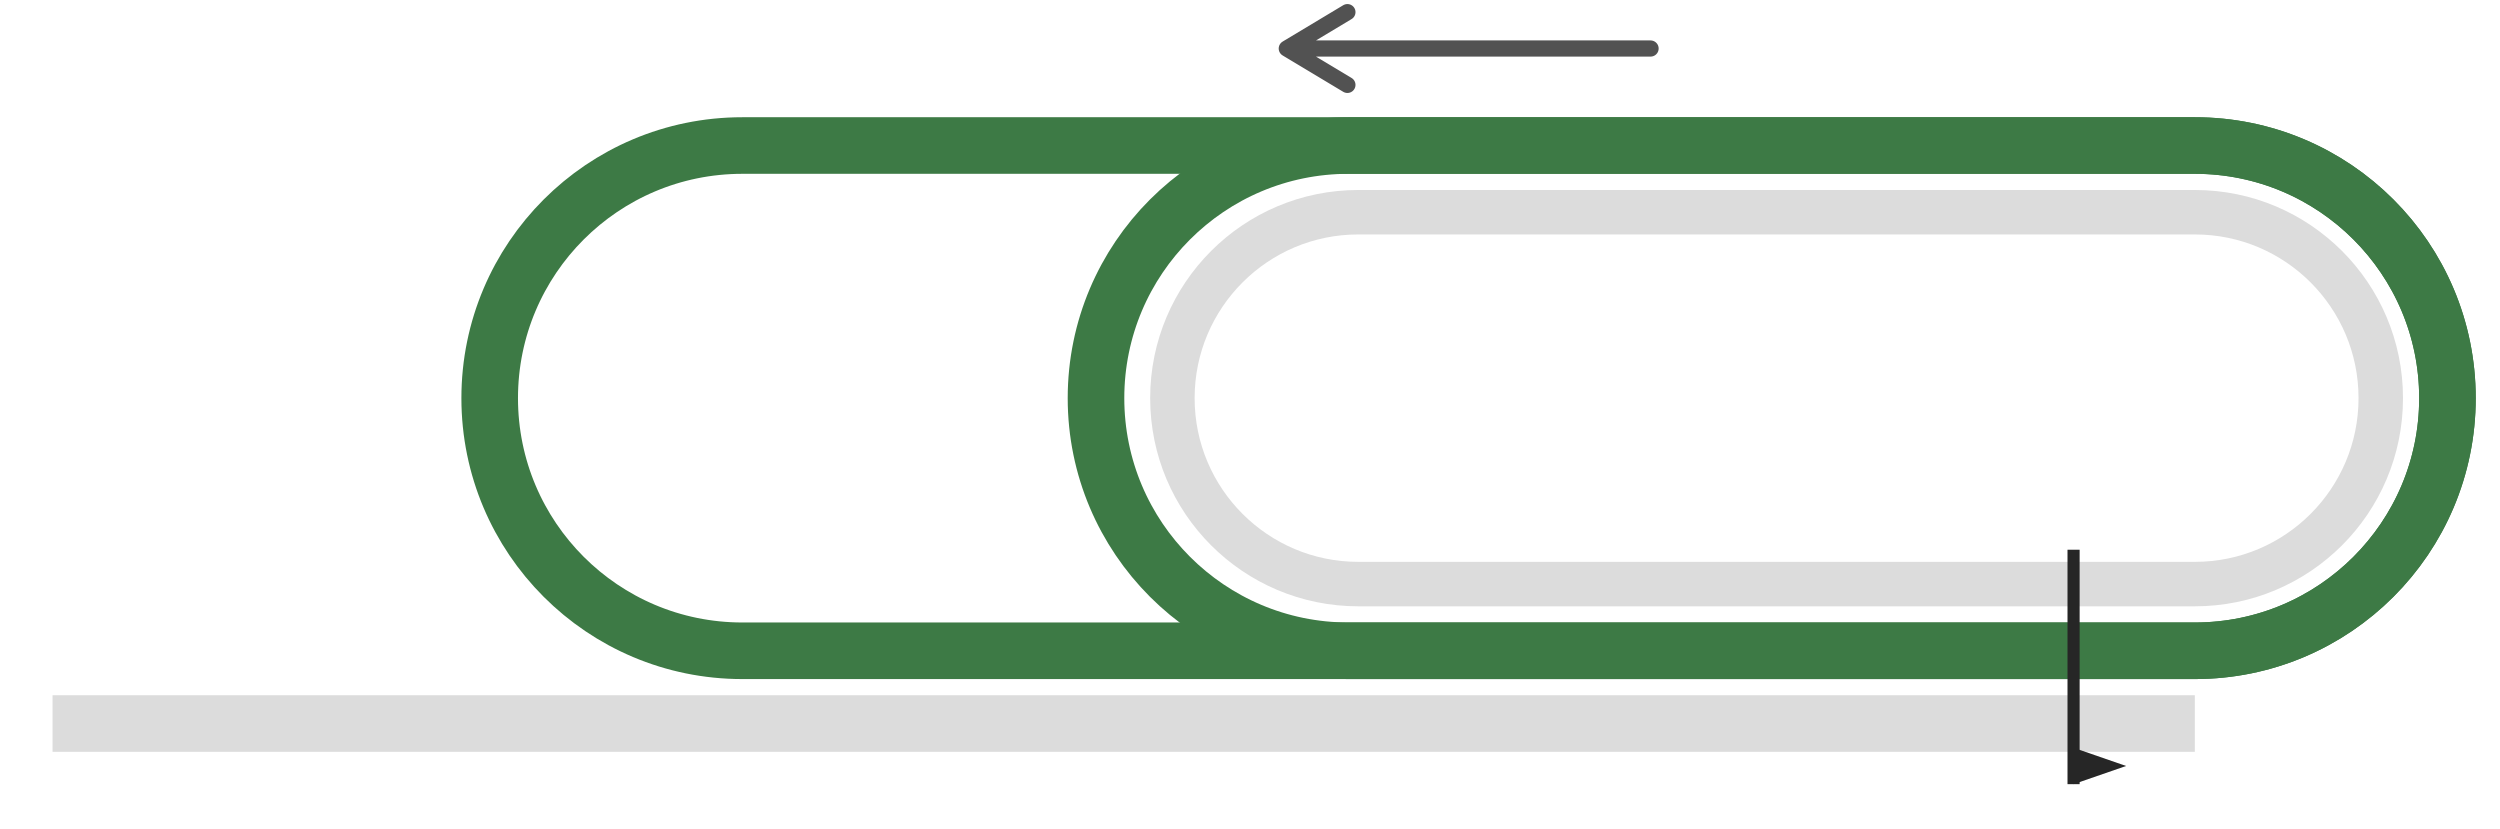
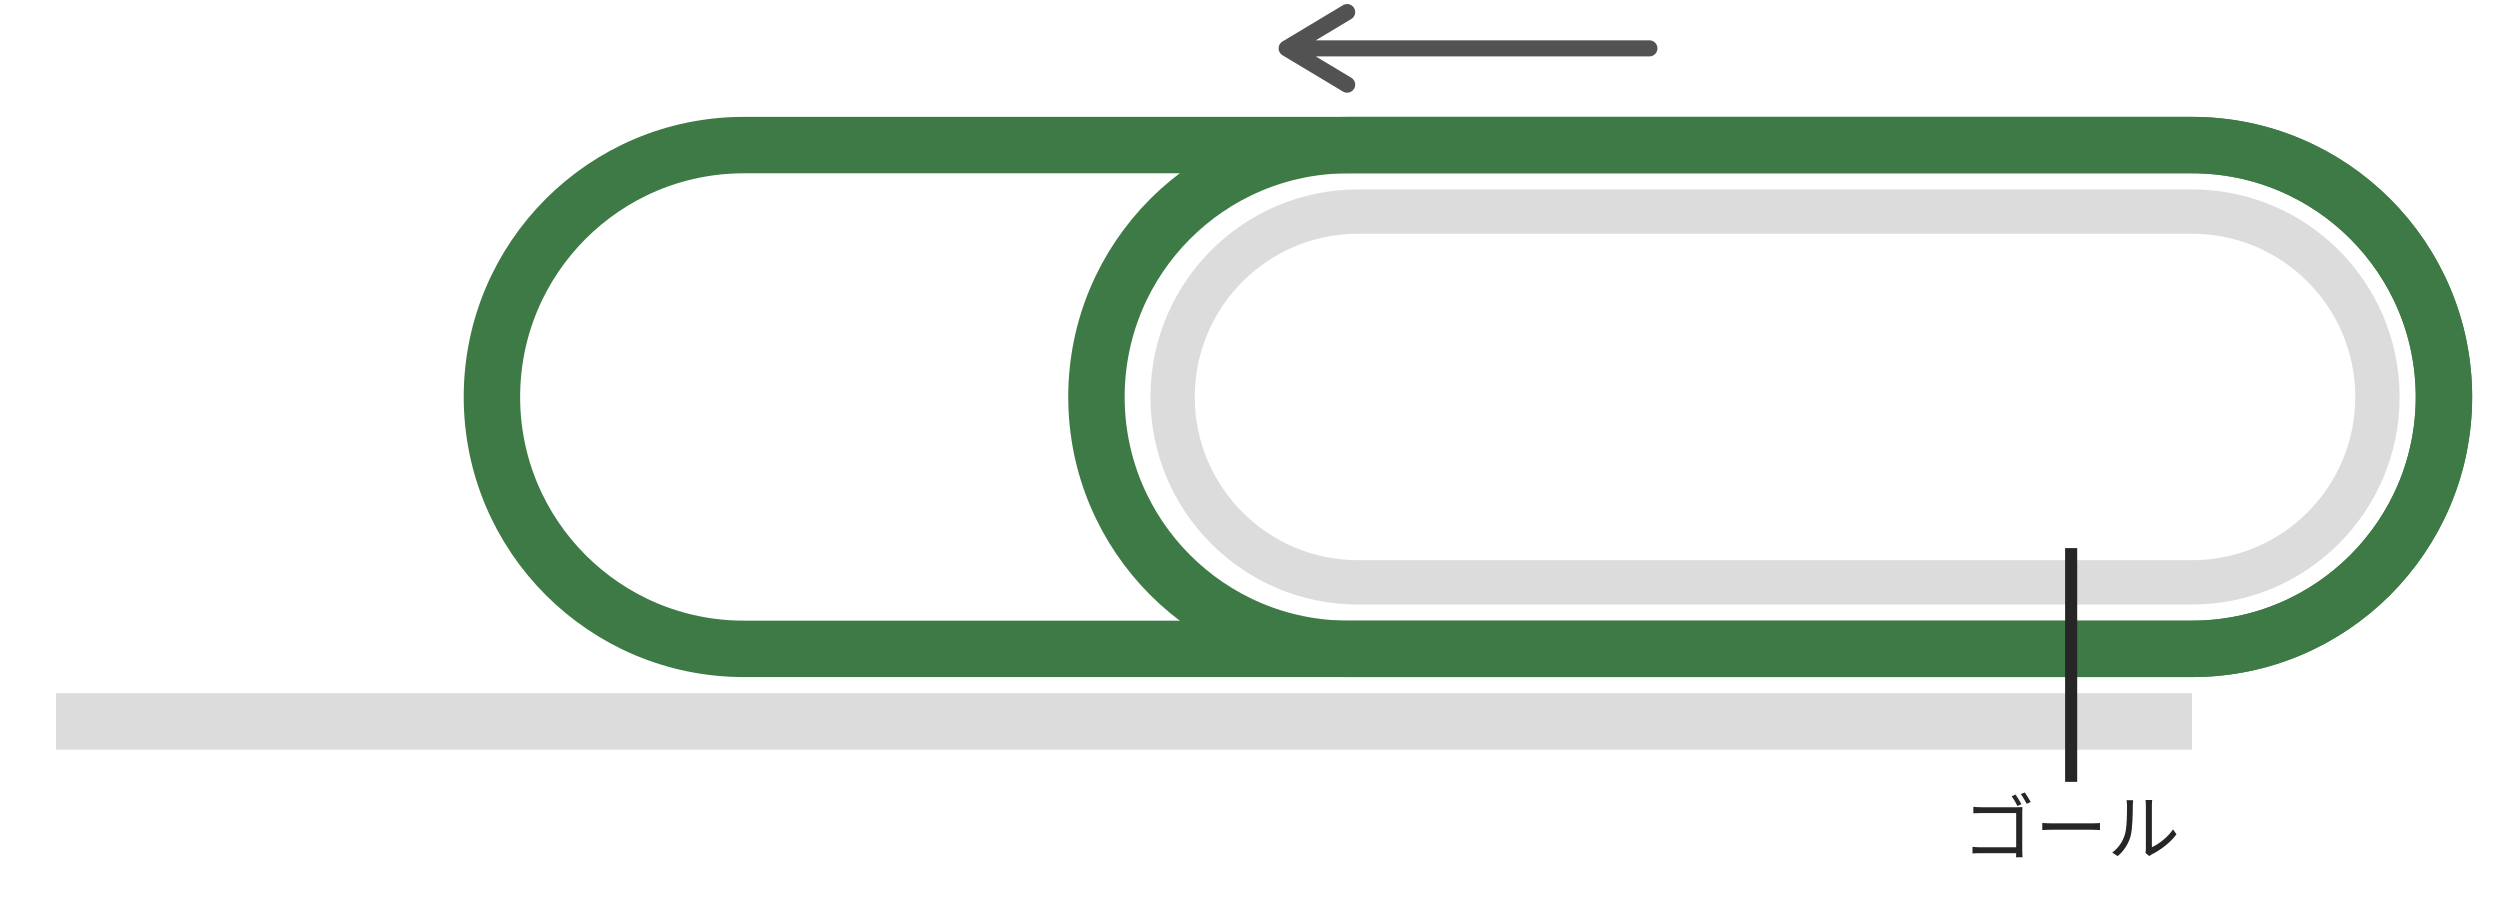
- <svg xmlns="http://www.w3.org/2000/svg" width="371" height="123" viewBox="-1026 -197 1237 410.1">
+ <svg xmlns="http://www.w3.org/2000/svg" width="371" height="134" viewBox="-1026 -197 1237 448.1">
  <g>
    <path d="M-353.9 92L60 92A92 92 0 0 0 60 -92L-353.9 -92A92 92 0 0 0 -353.9 92Z" fill="none" stroke="#dcdcdc" stroke-width="22" />
    <path d="M-1000 161L60 161" fill="none" stroke="#dcdcdc" stroke-width="28" />
    <path d="M-658.7 125L60 125A125 125 0 0 0 60 -125L-658.7 -125A125 125 0 0 0 -658.7 125Z" fill="none" stroke="#3d7a45" stroke-width="28" />
    <path d="M-358.7 125L60 125A125 125 0 0 0 60 -125L-358.7 -125A125 125 0 0 0 -358.7 125Z" fill="none" stroke="#3d7a45" stroke-width="28" />
    <path d="M-209.3 -173H-389.3M-359.3 -191L-389.3 -173L-359.3 -155" fill="none" stroke="#525252" stroke-width="8" stroke-linecap="round" stroke-linejoin="round" />
    <path d="M0 75V191" stroke="#262626" stroke-width="6" />
-     <path d="M0 191l26 -9l-26 -9Z" fill="#262626" />
  </g>
+   <text x="0" y="227" font-size="36" text-anchor="middle" fill="#262626" font-family="sans-serif">ゴール</text>
</svg>
